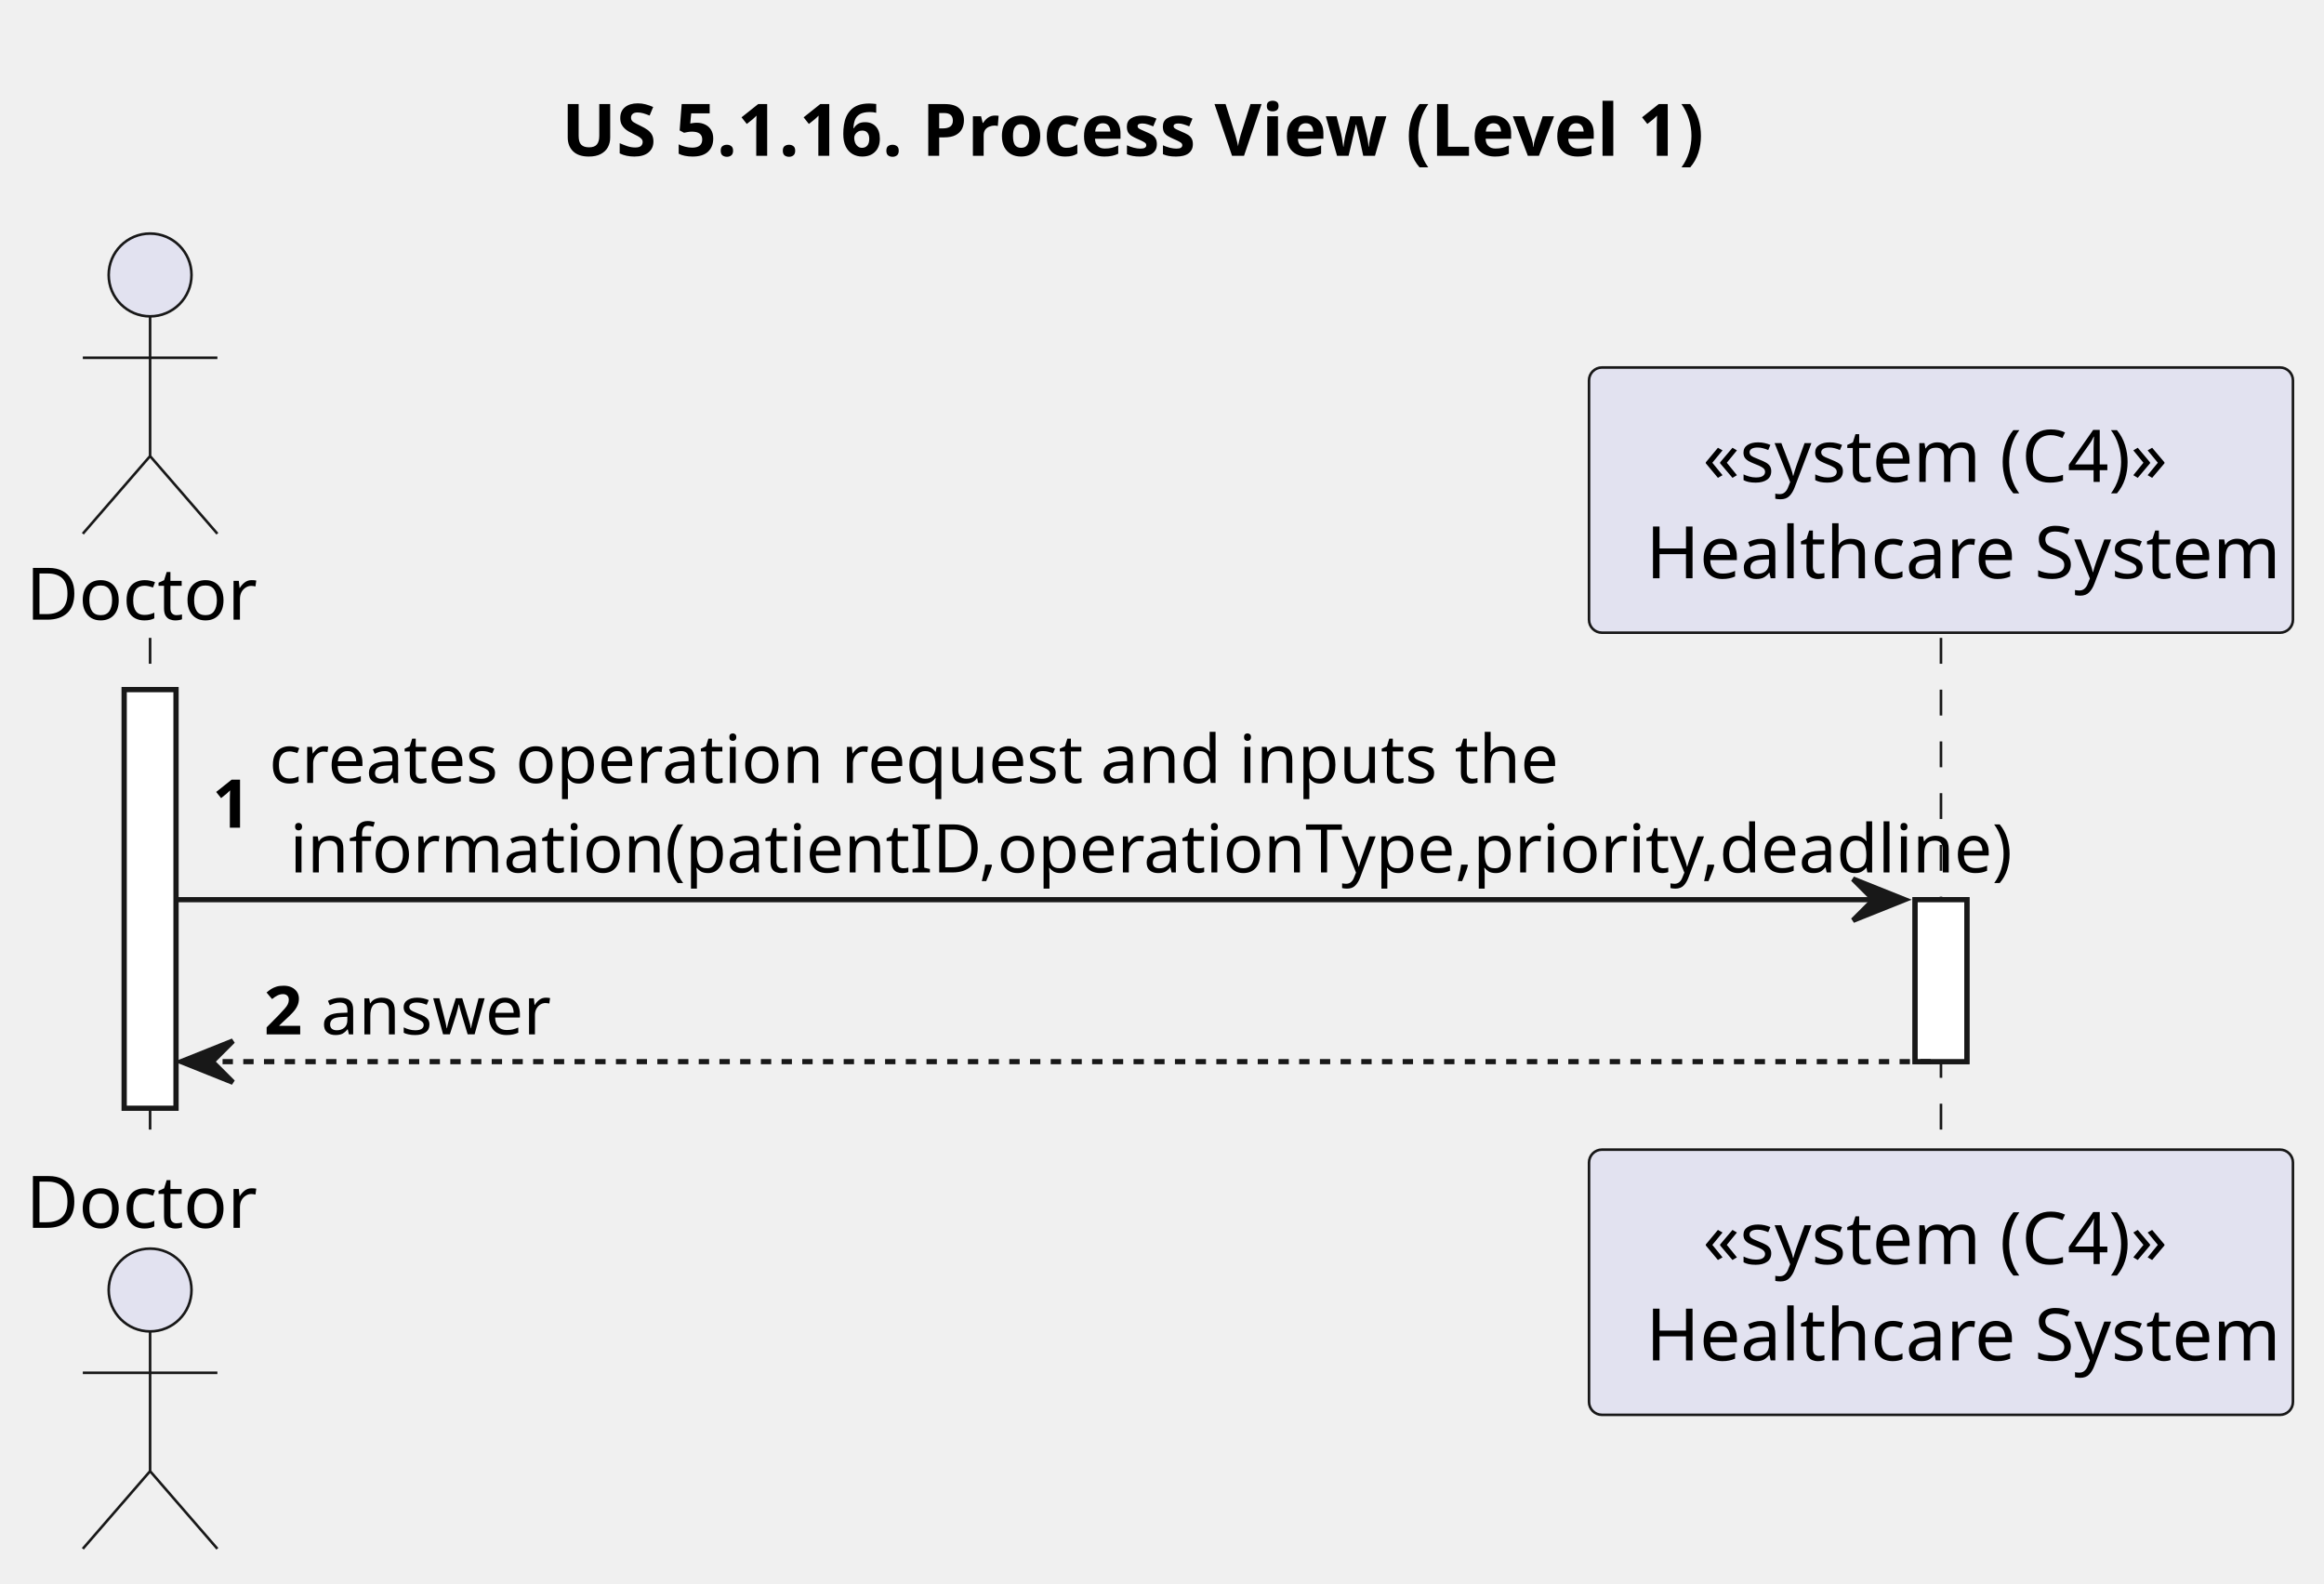
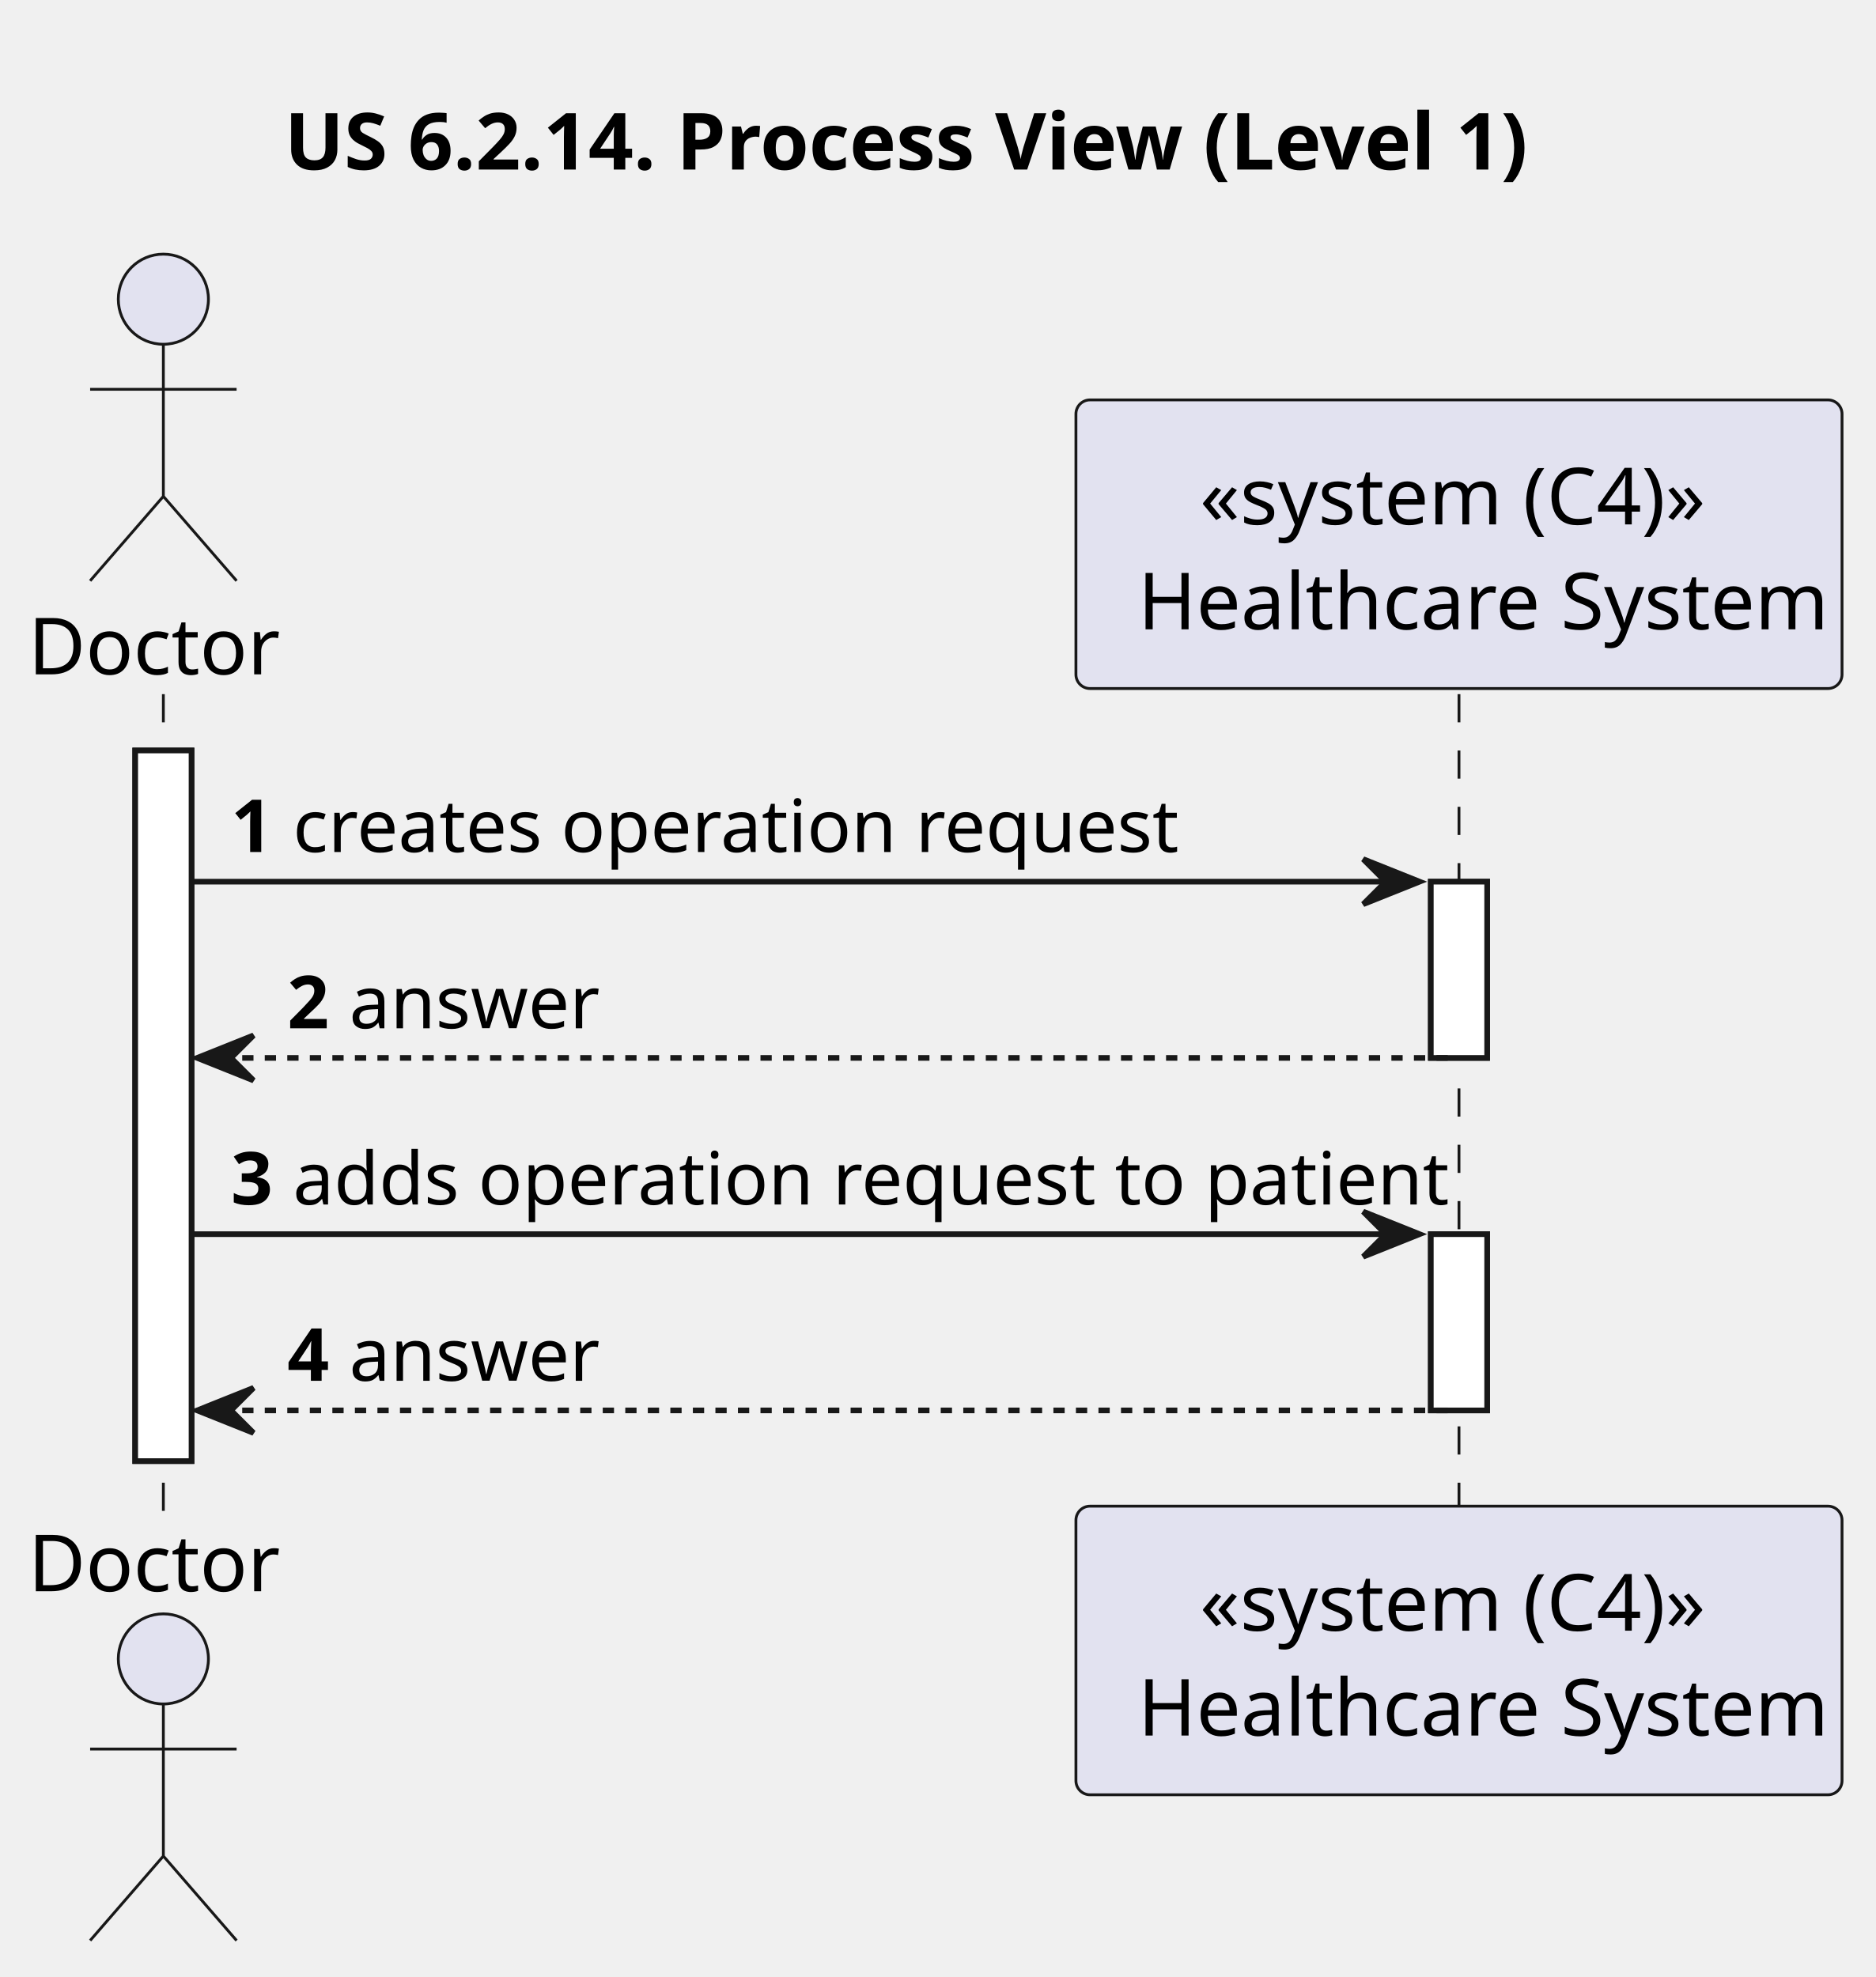
- <svg xmlns="http://www.w3.org/2000/svg" contentStyleType="text/css" height="306px" preserveAspectRatio="none" style="width:449px;height:306px;background:#FFFFFF;" version="1.1" viewBox="0 0 449 306" width="449px" zoomAndPan="magnify">
+ <svg xmlns="http://www.w3.org/2000/svg" contentStyleType="text/css" height="351px" preserveAspectRatio="none" style="width:333px;height:351px;background:#FFFFFF;" version="1.1" viewBox="0 0 333 351" width="333px" zoomAndPan="magnify">
  <defs />
  <g>
-     <text fill="#000000" font-family="sans-serif" font-size="14" font-weight="bold" lengthAdjust="spacing" textLength="230" x="108.5" y="30.107">US 5.1.16. Process View (Level 1)</text>
-     <rect fill="#FFFFFF" height="80.873" style="stroke:#181818;stroke-width:1.0;" width="10" x="24" y="133.242" />
-     <rect fill="#FFFFFF" height="31.291" style="stroke:#181818;stroke-width:1.0;" width="10" x="370" y="173.824" />
-     <line style="stroke:#181818;stroke-width:0.5;stroke-dasharray:5.0,5.0;" x1="29" x2="29" y1="123.242" y2="223.115" />
-     <line style="stroke:#181818;stroke-width:0.5;stroke-dasharray:5.0,5.0;" x1="375" x2="375" y1="123.242" y2="223.115" />
+     <text fill="#000000" font-family="sans-serif" font-size="14" font-weight="bold" lengthAdjust="spacing" textLength="230" x="50.5" y="30.107">US 6.2.14. Process View (Level 1)</text>
+     <rect fill="#FFFFFF" height="126.164" style="stroke:#181818;stroke-width:1.0;" width="10" x="24" y="133.242" />
+     <rect fill="#FFFFFF" height="31.291" style="stroke:#181818;stroke-width:1.0;" width="10" x="254" y="156.533" />
+     <rect fill="#FFFFFF" height="31.291" style="stroke:#181818;stroke-width:1.0;" width="10" x="254" y="219.115" />
+     <line style="stroke:#181818;stroke-width:0.5;stroke-dasharray:5.0,5.0;" x1="29" x2="29" y1="123.242" y2="268.406" />
+     <line style="stroke:#181818;stroke-width:0.5;stroke-dasharray:5.0,5.0;" x1="259" x2="259" y1="123.242" y2="268.406" />
    <text fill="#000000" font-family="sans-serif" font-size="14" lengthAdjust="spacing" textLength="42" x="5" y="119.728">Doctor</text>
    <ellipse cx="29" cy="53.121" fill="#E2E2F0" rx="8" ry="8" style="stroke:#181818;stroke-width:0.5;" />
    <path d="M29,61.121 L29,88.121 M16,69.121 L42,69.121 M29,88.121 L16,103.121 M29,88.121 L42,103.121 " fill="none" style="stroke:#181818;stroke-width:0.5;" />
-     <text fill="#000000" font-family="sans-serif" font-size="14" lengthAdjust="spacing" textLength="42" x="5" y="237.223">Doctor</text>
-     <ellipse cx="29" cy="249.236" fill="#E2E2F0" rx="8" ry="8" style="stroke:#181818;stroke-width:0.5;" />
-     <path d="M29,257.236 L29,284.236 M16,265.236 L42,265.236 M29,284.236 L16,299.236 M29,284.236 L42,299.236 " fill="none" style="stroke:#181818;stroke-width:0.5;" />
-     <rect fill="#E2E2F0" height="51.242" rx="2.5" ry="2.5" style="stroke:#181818;stroke-width:0.5;" width="136" x="307" y="71" />
-     <text fill="#000000" font-family="sans-serif" font-size="14" lengthAdjust="spacing" textLength="92" x="329" y="93.107">«system (C4)»</text>
-     <text fill="#000000" font-family="sans-serif" font-size="14" lengthAdjust="spacing" textLength="118" x="318" y="111.728">Healthcare System</text>
-     <rect fill="#E2E2F0" height="51.242" rx="2.5" ry="2.5" style="stroke:#181818;stroke-width:0.5;" width="136" x="307" y="222.115" />
-     <text fill="#000000" font-family="sans-serif" font-size="14" lengthAdjust="spacing" textLength="92" x="329" y="244.223">«system (C4)»</text>
-     <text fill="#000000" font-family="sans-serif" font-size="14" lengthAdjust="spacing" textLength="118" x="318" y="262.844">Healthcare System</text>
-     <rect fill="#FFFFFF" height="80.873" style="stroke:#181818;stroke-width:1.0;" width="10" x="24" y="133.242" />
-     <rect fill="#FFFFFF" height="31.291" style="stroke:#181818;stroke-width:1.0;" width="10" x="370" y="173.824" />
-     <polygon fill="#181818" points="358,169.824,368,173.824,358,177.824,362,173.824" style="stroke:#181818;stroke-width:1.0;" />
-     <line style="stroke:#181818;stroke-width:1.0;" x1="34" x2="364" y1="173.824" y2="173.824" />
-     <text fill="#000000" font-family="sans-serif" font-size="13" font-weight="bold" lengthAdjust="spacing" textLength="7" x="41" y="159.916">1</text>
-     <text fill="#000000" font-family="sans-serif" font-size="13" lengthAdjust="spacing" textLength="233" x="52" y="151.27">creates operation request and inputs the</text>
-     <text fill="#000000" font-family="sans-serif" font-size="13" lengthAdjust="spacing" textLength="302" x="56" y="168.561">information(patientID,operationType,priority,deadline)</text>
-     <polygon fill="#181818" points="45,201.115,35,205.115,45,209.115,41,205.115" style="stroke:#181818;stroke-width:1.0;" />
-     <line style="stroke:#181818;stroke-width:1.0;stroke-dasharray:2.0,2.0;" x1="39" x2="374" y1="205.115" y2="205.115" />
-     <text fill="#000000" font-family="sans-serif" font-size="13" font-weight="bold" lengthAdjust="spacing" textLength="7" x="51" y="199.852">2</text>
-     <text fill="#000000" font-family="sans-serif" font-size="13" lengthAdjust="spacing" textLength="41" x="62" y="199.852">answer</text>
+     <text fill="#000000" font-family="sans-serif" font-size="14" lengthAdjust="spacing" textLength="42" x="5" y="282.514">Doctor</text>
+     <ellipse cx="29" cy="294.527" fill="#E2E2F0" rx="8" ry="8" style="stroke:#181818;stroke-width:0.5;" />
+     <path d="M29,302.527 L29,329.527 M16,310.527 L42,310.527 M29,329.527 L16,344.527 M29,329.527 L42,344.527 " fill="none" style="stroke:#181818;stroke-width:0.5;" />
+     <rect fill="#E2E2F0" height="51.242" rx="2.5" ry="2.5" style="stroke:#181818;stroke-width:0.5;" width="136" x="191" y="71" />
+     <text fill="#000000" font-family="sans-serif" font-size="14" lengthAdjust="spacing" textLength="92" x="213" y="93.107">«system (C4)»</text>
+     <text fill="#000000" font-family="sans-serif" font-size="14" lengthAdjust="spacing" textLength="118" x="202" y="111.728">Healthcare System</text>
+     <rect fill="#E2E2F0" height="51.242" rx="2.5" ry="2.5" style="stroke:#181818;stroke-width:0.5;" width="136" x="191" y="267.406" />
+     <text fill="#000000" font-family="sans-serif" font-size="14" lengthAdjust="spacing" textLength="92" x="213" y="289.514">«system (C4)»</text>
+     <text fill="#000000" font-family="sans-serif" font-size="14" lengthAdjust="spacing" textLength="118" x="202" y="308.135">Healthcare System</text>
+     <rect fill="#FFFFFF" height="126.164" style="stroke:#181818;stroke-width:1.0;" width="10" x="24" y="133.242" />
+     <rect fill="#FFFFFF" height="31.291" style="stroke:#181818;stroke-width:1.0;" width="10" x="254" y="156.533" />
+     <rect fill="#FFFFFF" height="31.291" style="stroke:#181818;stroke-width:1.0;" width="10" x="254" y="219.115" />
+     <polygon fill="#181818" points="242,152.533,252,156.533,242,160.533,246,156.533" style="stroke:#181818;stroke-width:1.0;" />
+     <line style="stroke:#181818;stroke-width:1.0;" x1="34" x2="248" y1="156.533" y2="156.533" />
+     <text fill="#000000" font-family="sans-serif" font-size="13" font-weight="bold" lengthAdjust="spacing" textLength="7" x="41" y="151.27">1</text>
+     <text fill="#000000" font-family="sans-serif" font-size="13" lengthAdjust="spacing" textLength="147" x="52" y="151.27">creates operation request</text>
+     <polygon fill="#181818" points="45,183.824,35,187.824,45,191.824,41,187.824" style="stroke:#181818;stroke-width:1.0;" />
+     <line style="stroke:#181818;stroke-width:1.0;stroke-dasharray:2.0,2.0;" x1="39" x2="258" y1="187.824" y2="187.824" />
+     <text fill="#000000" font-family="sans-serif" font-size="13" font-weight="bold" lengthAdjust="spacing" textLength="7" x="51" y="182.561">2</text>
+     <text fill="#000000" font-family="sans-serif" font-size="13" lengthAdjust="spacing" textLength="41" x="62" y="182.561">answer</text>
+     <polygon fill="#181818" points="242,215.115,252,219.115,242,223.115,246,219.115" style="stroke:#181818;stroke-width:1.0;" />
+     <line style="stroke:#181818;stroke-width:1.0;" x1="34" x2="248" y1="219.115" y2="219.115" />
+     <text fill="#000000" font-family="sans-serif" font-size="13" font-weight="bold" lengthAdjust="spacing" textLength="7" x="41" y="213.852">3</text>
+     <text fill="#000000" font-family="sans-serif" font-size="13" lengthAdjust="spacing" textLength="190" x="52" y="213.852">adds operation request to patient</text>
+     <polygon fill="#181818" points="45,246.406,35,250.406,45,254.406,41,250.406" style="stroke:#181818;stroke-width:1.0;" />
+     <line style="stroke:#181818;stroke-width:1.0;stroke-dasharray:2.0,2.0;" x1="39" x2="258" y1="250.406" y2="250.406" />
+     <text fill="#000000" font-family="sans-serif" font-size="13" font-weight="bold" lengthAdjust="spacing" textLength="7" x="51" y="245.144">4</text>
+     <text fill="#000000" font-family="sans-serif" font-size="13" lengthAdjust="spacing" textLength="41" x="62" y="245.144">answer</text>
  </g>
</svg>
